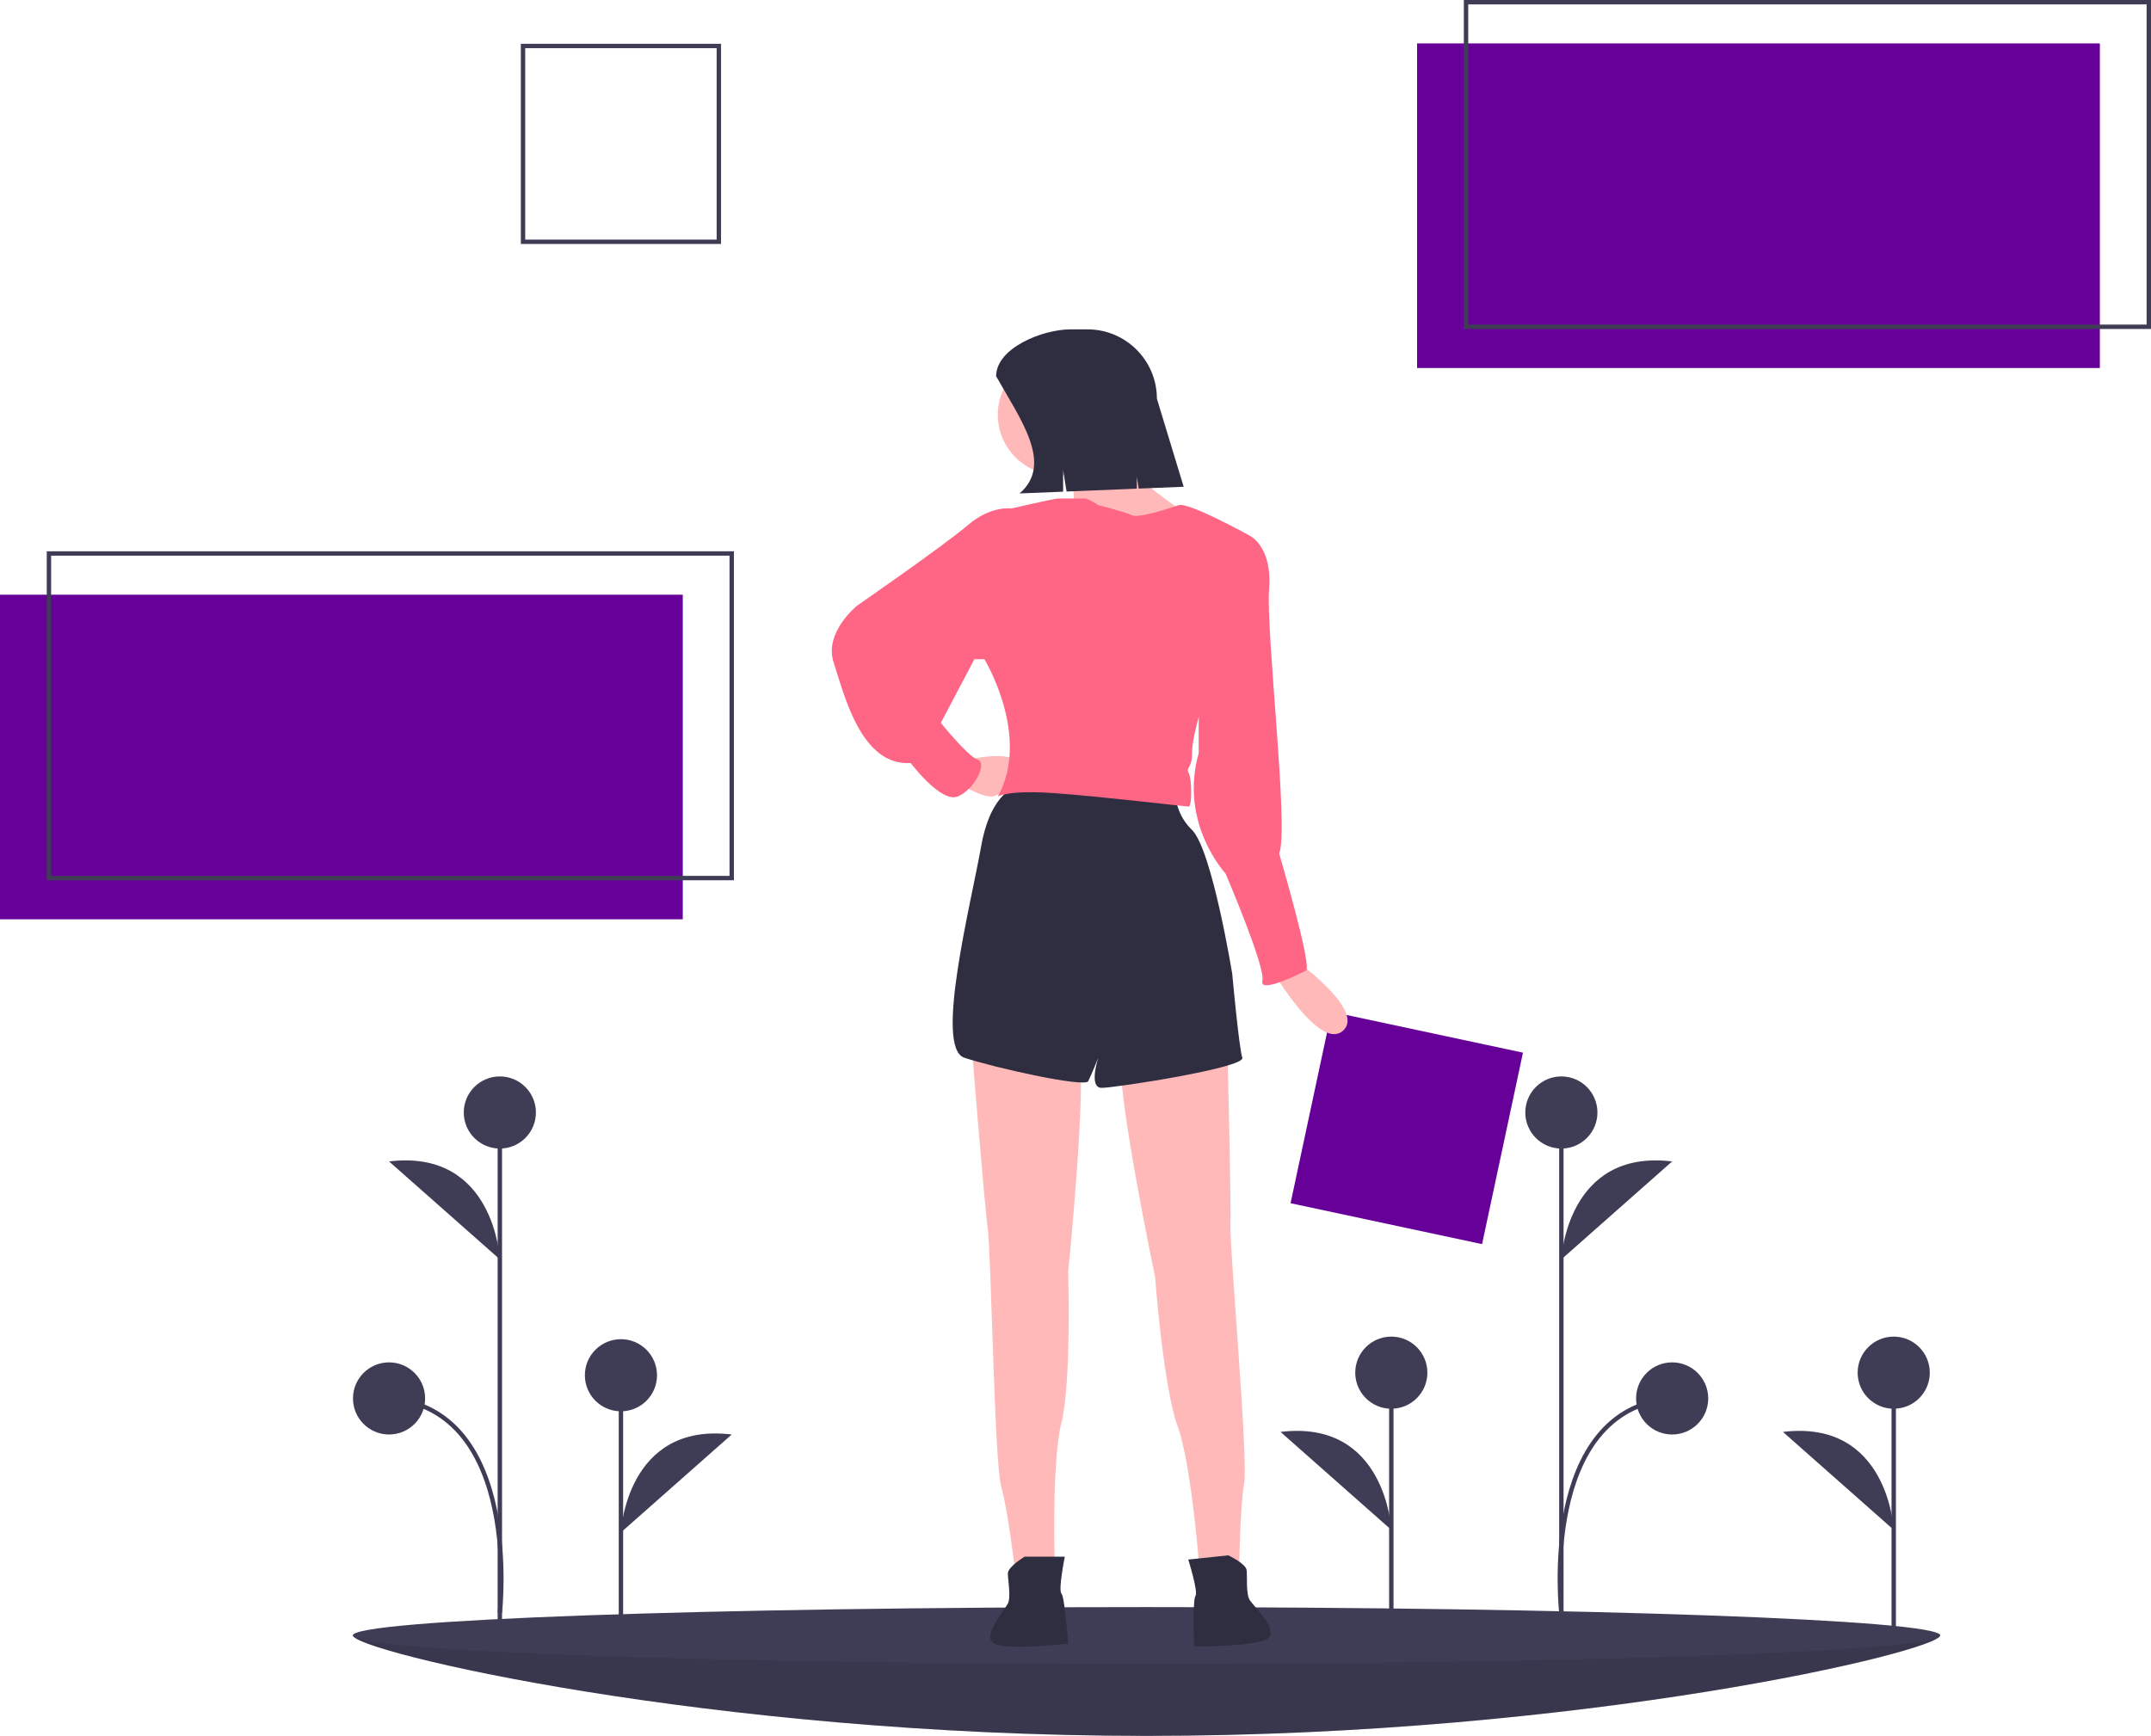
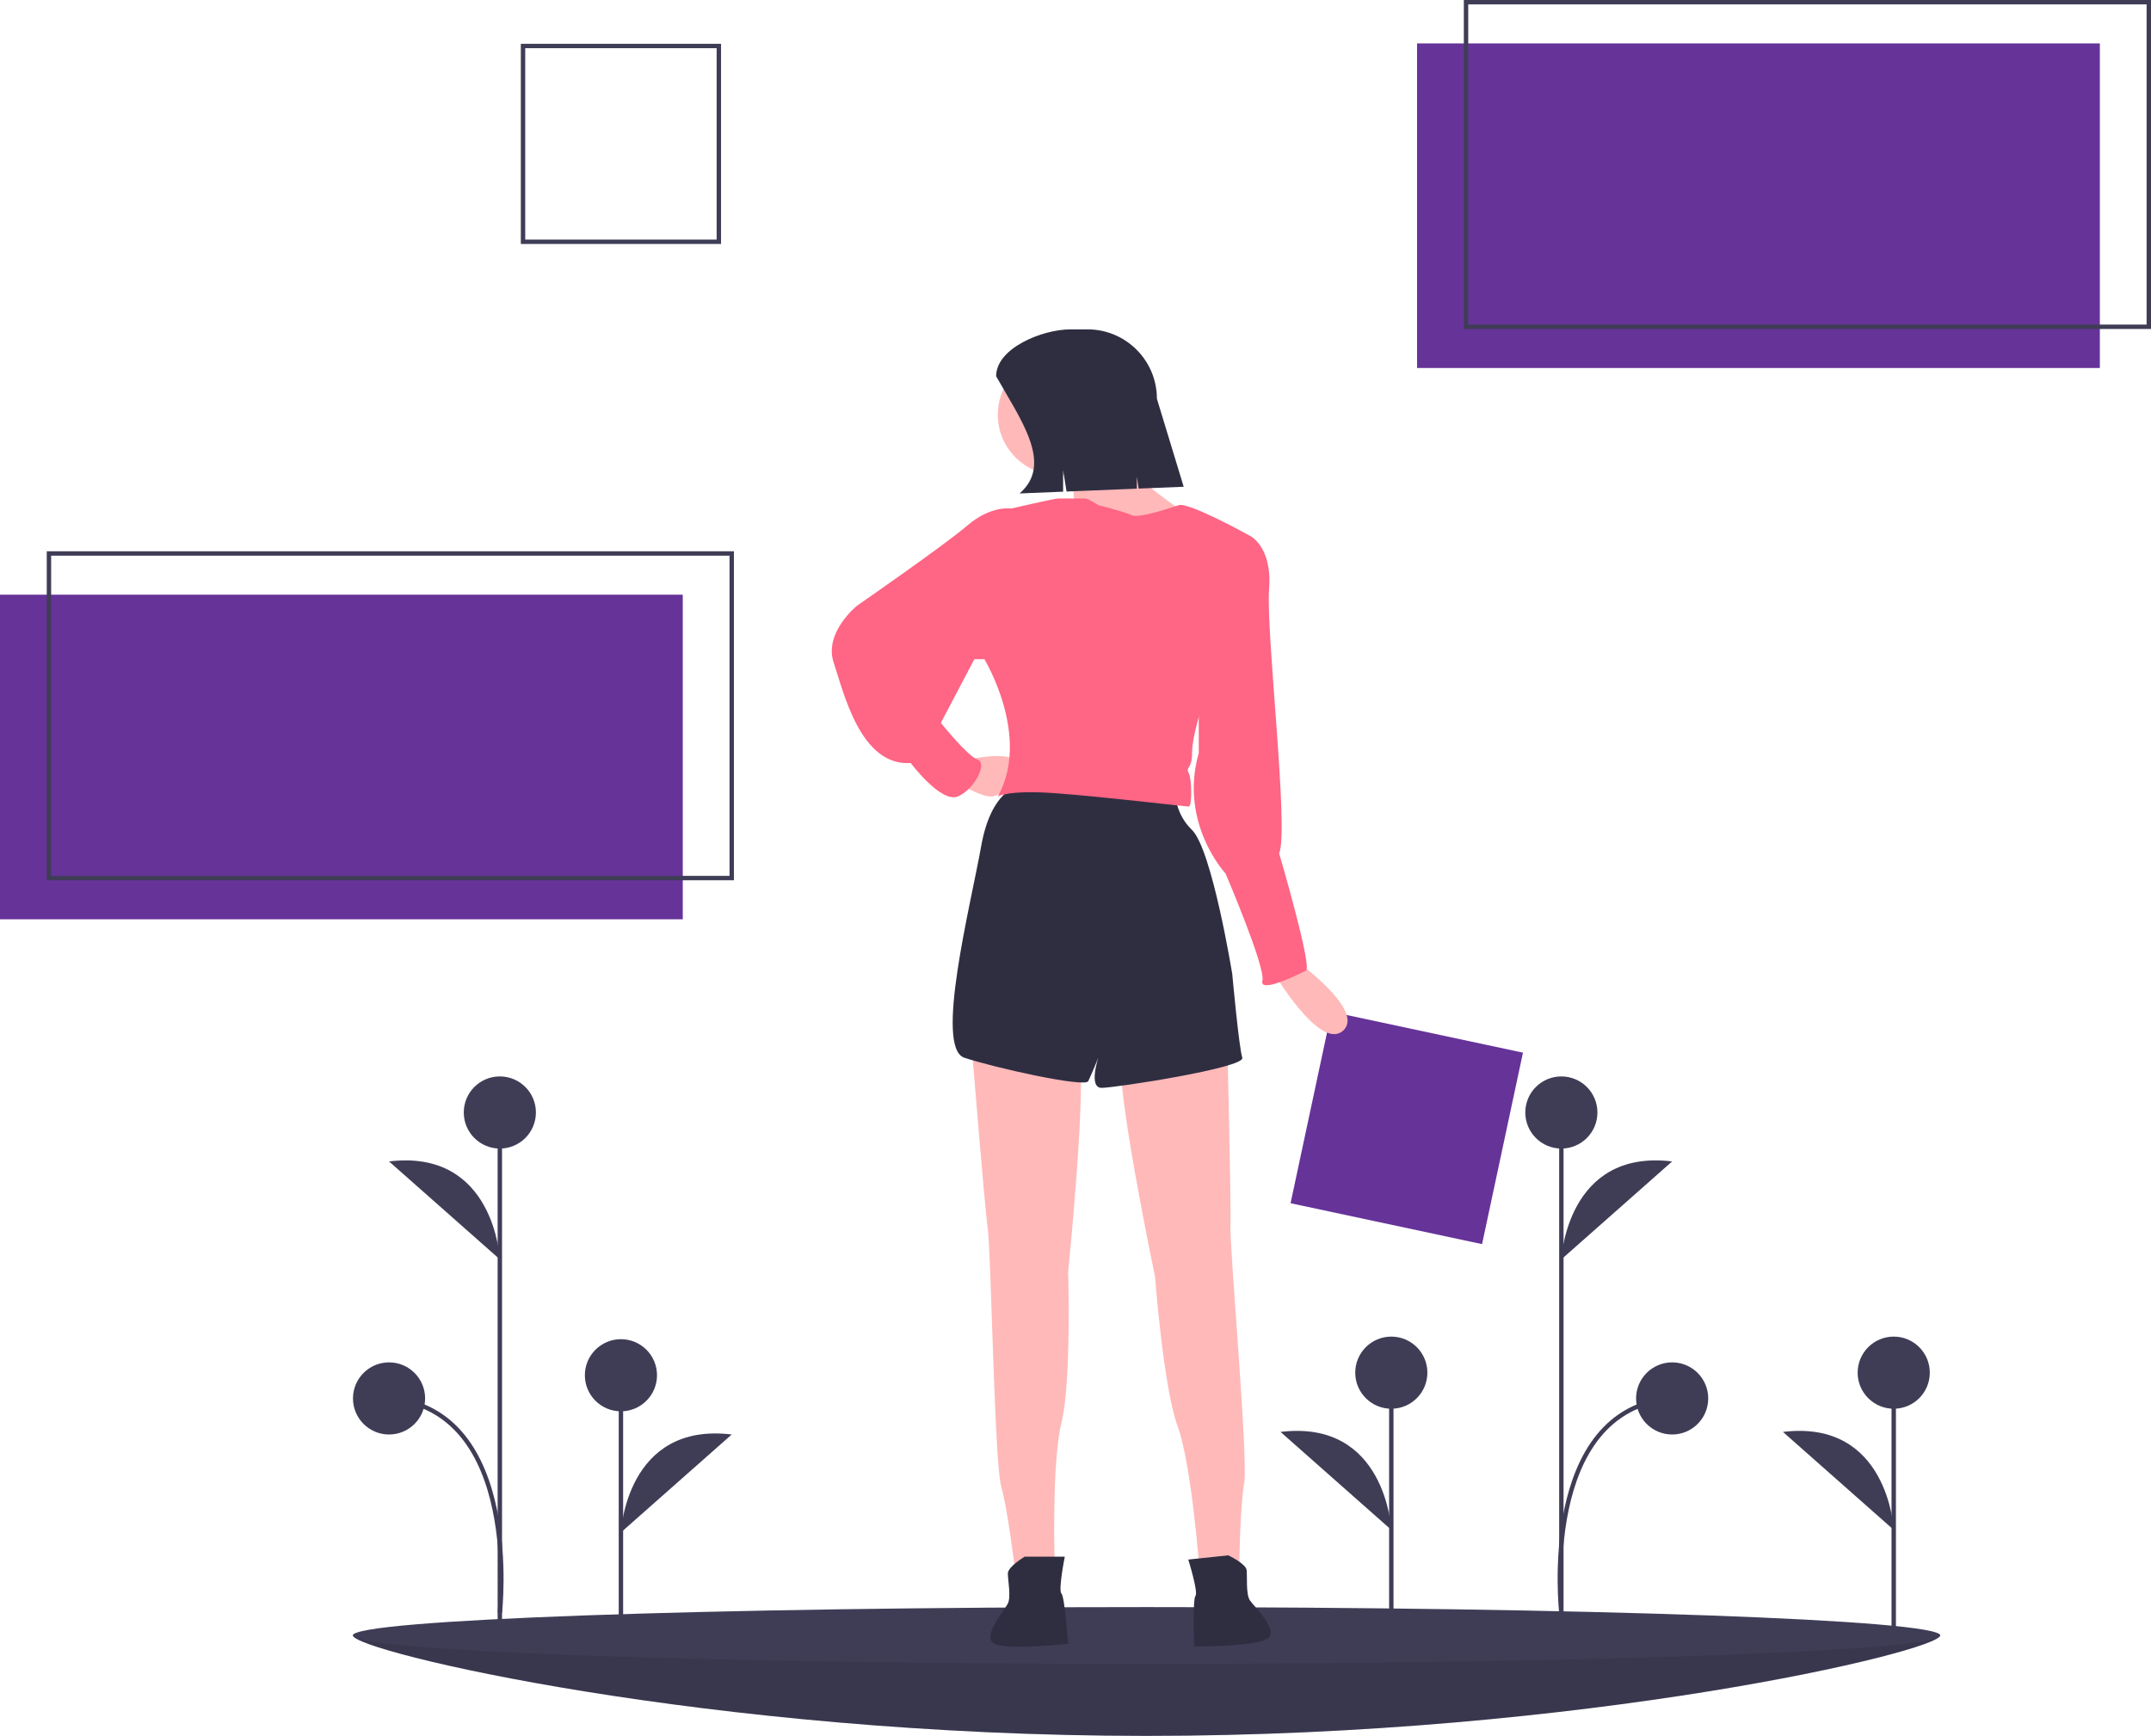
- <svg xmlns="http://www.w3.org/2000/svg" id="fdfa9ae0-980d-4a82-b48b-ed21726c951a" data-name="Layer 1" width="979" height="790.201" viewBox="0 0 979 790.201">
+ <svg xmlns="http://www.w3.org/2000/svg" data-name="Layer 1" width="979" height="790.201" viewBox="0 0 979 790.201">
  <g id="b19d480b-2e5c-428a-93f0-37b20c7a448d" data-name="ground">
    <path d="M994.014,798.867c0,7.124-161.706,45.734-361.18,45.734S271.655,805.991,271.655,798.867s161.706,4.691,361.18,4.691S994.014,791.743,994.014,798.867Z" transform="translate(-111 -54.39928)" fill="#3f3d56" />
    <path d="M994.014,798.867c0,7.124-161.706,45.734-361.18,45.734S271.655,805.991,271.655,798.867s161.706,4.691,361.18,4.691S994.014,791.743,994.014,798.867Z" transform="translate(-111 -54.39928)" opacity="0.1" />
    <ellipse cx="521.835" cy="744.468" rx="361.18" ry="12.899" fill="#3f3d56" />
  </g>
  <g id="ab3f2562-bca9-4d43-aec7-516c7578bb8d" data-name="flowers">
    <line x1="710.633" y1="738.604" x2="710.633" y2="506.417" fill="#3f3d56" stroke="#3f3d56" stroke-miterlimit="10" stroke-width="2" />
    <line x1="282.612" y1="742.122" x2="282.612" y2="626.029" fill="#3f3d56" stroke="#3f3d56" stroke-miterlimit="10" stroke-width="2" />
    <circle cx="282.612" cy="626.029" r="16.417" fill="#3f3d56" />
    <path d="M393.612,751.979s2.345-50.443,50.424-44.58" transform="translate(-111 -54.39928)" fill="#3f3d56" />
    <line x1="633.237" y1="740.95" x2="633.237" y2="624.856" fill="#3f3d56" stroke="#3f3d56" stroke-miterlimit="10" stroke-width="2" />
    <circle cx="633.237" cy="624.856" r="16.417" fill="#3f3d56" />
    <path d="M744.237,750.806s-2.345-50.443-50.424-44.58" transform="translate(-111 -54.39928)" fill="#3f3d56" />
    <line x1="861.906" y1="740.95" x2="861.906" y2="624.856" fill="#3f3d56" stroke="#3f3d56" stroke-miterlimit="10" stroke-width="2" />
    <circle cx="861.906" cy="624.856" r="16.417" fill="#3f3d56" />
    <path d="M972.906,750.806s-2.345-50.443-50.424-44.58" transform="translate(-111 -54.39928)" fill="#3f3d56" />
    <line x1="227.496" y1="738.604" x2="227.496" y2="506.417" fill="#3f3d56" stroke="#3f3d56" stroke-miterlimit="10" stroke-width="2" />
    <circle cx="227.496" cy="506.417" r="16.417" fill="#3f3d56" />
    <circle cx="177.072" cy="636.583" r="16.417" fill="#3f3d56" />
    <path d="M338.496,627.677s-2.345-50.443-50.424-44.58" transform="translate(-111 -54.39928)" fill="#3f3d56" />
    <path d="M338.496,788.491s10.554-92.818-50.424-97.509" transform="translate(-111 -54.39928)" fill="none" stroke="#3f3d56" stroke-miterlimit="10" stroke-width="2" />
    <circle cx="710.633" cy="506.417" r="16.417" fill="#3f3d56" />
    <path d="M821.633,627.677s2.345-50.443,50.424-44.58" transform="translate(-111 -54.39928)" fill="#3f3d56" />
    <path d="M821.633,788.491s-10.554-92.818,50.424-97.509" transform="translate(-111 -54.39928)" fill="none" stroke="#3f3d56" stroke-miterlimit="10" stroke-width="2" />
    <circle cx="761.058" cy="636.583" r="16.417" fill="#3f3d56" />
  </g>
  <g id="f0719385-ea67-4de2-93df-2f93190c33e6" data-name="woman">
-     <rect x="706.712" y="523.291" width="89.122" height="89.122" transform="translate(24.19656 -198.809) rotate(12.05764)" fill="#660099" />
-     <path id="ae36c3dd-7325-441a-986f-f572badd95bc" data-name="right hand" d="M700.811,491.679s32.013,22.866,21.342,32.013S690.14,496.252,690.14,496.252Z" transform="translate(-111 -54.39928)" fill="#ffb9b9" />
-     <path id="a62fff18-8892-42d4-80fd-3866da1ea571" data-name="left leg" d="M552.943,526.74s6.098,76.221,7.622,86.891,3.049,106.709,6.098,117.38,6.098,36.586,6.098,36.586H591.053s-1.524-47.257,3.049-65.55,3.049-68.598,3.049-68.598,9.146-89.94,4.573-102.136S552.943,526.74,552.943,526.74Z" transform="translate(-111 -54.39928)" fill="#ffb9b9" />
-     <path id="a7318984-040f-4fc3-86a6-953621afd18f" data-name="left shoe" d="M577.333,763.024s-7.622,4.573-7.622,7.622,1.524,10.671,0,13.72-12.195,15.244-6.098,18.293,33.537,0,33.537,0-1.524-21.342-3.049-22.866,1.524-16.769,1.524-16.769Z" transform="translate(-111 -54.39928)" fill="#2f2e41" />
-     <path id="a18c6c71-d9e5-4769-9c45-332356aaad40" data-name="right leg" d="M669.475,524.872s1.937,76.44,1.541,87.211,8.169,106.439,6.257,117.371-2.224,37.024-2.224,37.024l-18.192,1.92s-3.444-47.156-9.912-64.868-10.232-67.9-10.232-67.9-18.537-88.483-15.269-101.091S669.475,524.872,669.475,524.872Z" transform="translate(-111 -54.39928)" fill="#ffb9b9" />
-     <path id="b445673f-d55c-440d-9265-e0f6f4384e92" data-name="right shoe" d="M670.021,762.411s8.06,3.748,8.38,6.78-.396,10.772,1.44,13.644,13.728,13.88,7.984,17.552-33.352,3.52-33.352,3.52-.724-21.384.632-23.06-3.276-16.516-3.276-16.516Z" transform="translate(-111 -54.39928)" fill="#2f2e41" />
-     <path id="b24d9d75-0c14-4761-bcd9-0141722f6ab9" data-name="pants" d="M574.285,412.409s-12.195,1.524-16.769,27.439-21.342,91.465-7.622,96.038,54.879,13.72,56.403,10.671,4.573-10.671,4.573-10.671-4.573,13.72,1.524,13.72,65.55-9.146,64.025-13.72-4.573-38.11-4.573-38.11-9.146-56.403-18.293-65.55a24.999,24.999,0,0,1-7.622-19.817Z" transform="translate(-111 -54.39928)" fill="#2f2e41" />
-     <path id="a623e943-b2fb-4cf0-84ac-14e2741ec9b3" data-name="left hand" d="M551.418,400.214s19.817-4.573,22.866,1.524-7.622,15.244-12.195,15.244-12.195-4.573-12.195-4.573Z" transform="translate(-111 -54.39928)" fill="#ffb9b9" />
+     <rect x="706.712" y="523.291" width="89.122" height="89.122" transform="translate(24.19656 -198.809) rotate(12.05764)" fill="#663399" />
+     <path id="ae36c3dd-7325-441a-986f-f572badd95bc-2328" data-name="right hand" d="M700.811,491.679s32.013,22.866,21.342,32.013S690.14,496.252,690.14,496.252Z" transform="translate(-111 -54.39928)" fill="#ffb9b9" />
+     <path id="a62fff18-8892-42d4-80fd-3866da1ea571-2329" data-name="left leg" d="M552.943,526.74s6.098,76.221,7.622,86.891,3.049,106.709,6.098,117.38,6.098,36.586,6.098,36.586H591.053s-1.524-47.257,3.049-65.55,3.049-68.598,3.049-68.598,9.146-89.94,4.573-102.136S552.943,526.74,552.943,526.74Z" transform="translate(-111 -54.39928)" fill="#ffb9b9" />
+     <path id="a7318984-040f-4fc3-86a6-953621afd18f-2330" data-name="left shoe" d="M577.333,763.024s-7.622,4.573-7.622,7.622,1.524,10.671,0,13.72-12.195,15.244-6.098,18.293,33.537,0,33.537,0-1.524-21.342-3.049-22.866,1.524-16.769,1.524-16.769Z" transform="translate(-111 -54.39928)" fill="#2f2e41" />
+     <path id="a18c6c71-d9e5-4769-9c45-332356aaad40-2331" data-name="right leg" d="M669.475,524.872s1.937,76.44,1.541,87.211,8.169,106.439,6.257,117.371-2.224,37.024-2.224,37.024l-18.192,1.92s-3.444-47.156-9.912-64.868-10.232-67.9-10.232-67.9-18.537-88.483-15.269-101.091S669.475,524.872,669.475,524.872Z" transform="translate(-111 -54.39928)" fill="#ffb9b9" />
+     <path id="b445673f-d55c-440d-9265-e0f6f4384e92-2332" data-name="right shoe" d="M670.021,762.411s8.06,3.748,8.38,6.78-.396,10.772,1.44,13.644,13.728,13.88,7.984,17.552-33.352,3.52-33.352,3.52-.724-21.384.632-23.06-3.276-16.516-3.276-16.516Z" transform="translate(-111 -54.39928)" fill="#2f2e41" />
+     <path id="b24d9d75-0c14-4761-bcd9-0141722f6ab9-2333" data-name="pants" d="M574.285,412.409s-12.195,1.524-16.769,27.439-21.342,91.465-7.622,96.038,54.879,13.72,56.403,10.671,4.573-10.671,4.573-10.671-4.573,13.72,1.524,13.72,65.55-9.146,64.025-13.72-4.573-38.11-4.573-38.11-9.146-56.403-18.293-65.55a24.999,24.999,0,0,1-7.622-19.817Z" transform="translate(-111 -54.39928)" fill="#2f2e41" />
+     <path id="a623e943-b2fb-4cf0-84ac-14e2741ec9b3-2334" data-name="left hand" d="M551.418,400.214s19.817-4.573,22.866,1.524-7.622,15.244-12.195,15.244-12.195-4.573-12.195-4.573Z" transform="translate(-111 -54.39928)" fill="#ffb9b9" />
    <circle id="aec06241-7975-4084-a0e1-2aae67cf4372" data-name="head" cx="481.577" cy="188.801" r="27.439" fill="#ffb9b9" />
-     <path id="e1a5dc11-bb8d-4cf9-9d5f-cc3caf7654e4" data-name="neck" d="M597.151,263.017s4.573,21.342,1.524,21.342,22.866,13.72,22.866,13.72l19.817-3.049,6.098-9.146s-32.013-21.342-32.013-33.537S597.151,263.017,597.151,263.017Z" transform="translate(-111 -54.39928)" fill="#ffb9b9" />
-     <path id="abced657-03a0-4589-99b7-99fe0bd67324" data-name="upper body" d="M610.87,284.359s-4.573-3.049-6.098-3.049H592.577c-1.524,0-21.342,4.573-21.342,4.573L559.04,354.482s21.342,35.061,6.098,62.501c0,0,4.573-3.049,25.915-1.524s59.452,6.098,60.976,6.098,1.524-12.195,0-15.244,1.524-1.524,1.524-9.146,4.573-21.342,4.573-21.342l21.342-77.745s-27.439-15.244-32.013-13.72-18.293,6.098-21.342,4.573S610.87,284.359,610.87,284.359Z" transform="translate(-111 -54.39928)" fill="#ff6584" />
-     <path id="ac5355b5-fe6d-4cac-8416-568b37b82055" data-name="left arm" d="M575.809,287.408l-4.573-1.524s-9.146-1.524-19.817,7.622-50.306,36.586-50.306,36.586-15.244,12.195-10.671,25.915,12.195,47.257,35.061,45.732c0,0,13.72,18.293,21.342,15.244s13.72-15.244,9.146-16.769-16.769-16.769-16.769-16.769l15.244-28.964h4.573l16.769-9.146Z" transform="translate(-111 -54.39928)" fill="#ff6584" />
-     <path id="bbfb65e5-af11-42b0-84c8-419de26da4a4" data-name="right arm" d="M667.274,296.554l12.195,1.524s10.671,4.573,9.146,24.391,9.146,109.758,4.573,120.428c0,0,15.244,51.83,12.195,53.354s-21.342,10.671-19.817,4.573S668.798,452.044,668.798,452.044s-21.342-22.866-12.195-54.879v-25.915Z" transform="translate(-111 -54.39928)" fill="#ff6584" />
-     <path id="b4f25da6-b4a0-4bb2-b4da-2cd048bf1670" data-name="hair" d="M575.047,279.023l19.817-.809v-9.862l1.568,9.798,31.969-1.305v-5.444l.865,5.409,20.476-.836-12.195-40.073A31.575,31.575,0,0,0,605.973,204.327H598.237c-12.808,0-33.861,8.534-33.861,21.342C575.31,245.145,590.629,265.627,575.047,279.023Z" transform="translate(-111 -54.39928)" fill="#2f2e41" />
+     <path id="e1a5dc11-bb8d-4cf9-9d5f-cc3caf7654e4-2335" data-name="neck" d="M597.151,263.017s4.573,21.342,1.524,21.342,22.866,13.72,22.866,13.72l19.817-3.049,6.098-9.146s-32.013-21.342-32.013-33.537S597.151,263.017,597.151,263.017Z" transform="translate(-111 -54.39928)" fill="#ffb9b9" />
+     <path id="abced657-03a0-4589-99b7-99fe0bd67324-2336" data-name="upper body" d="M610.87,284.359s-4.573-3.049-6.098-3.049H592.577c-1.524,0-21.342,4.573-21.342,4.573L559.04,354.482s21.342,35.061,6.098,62.501c0,0,4.573-3.049,25.915-1.524s59.452,6.098,60.976,6.098,1.524-12.195,0-15.244,1.524-1.524,1.524-9.146,4.573-21.342,4.573-21.342l21.342-77.745s-27.439-15.244-32.013-13.72-18.293,6.098-21.342,4.573S610.87,284.359,610.87,284.359Z" transform="translate(-111 -54.39928)" fill="#ff6584" />
+     <path id="ac5355b5-fe6d-4cac-8416-568b37b82055-2337" data-name="left arm" d="M575.809,287.408l-4.573-1.524s-9.146-1.524-19.817,7.622-50.306,36.586-50.306,36.586-15.244,12.195-10.671,25.915,12.195,47.257,35.061,45.732c0,0,13.72,18.293,21.342,15.244s13.72-15.244,9.146-16.769-16.769-16.769-16.769-16.769l15.244-28.964h4.573l16.769-9.146Z" transform="translate(-111 -54.39928)" fill="#ff6584" />
+     <path id="bbfb65e5-af11-42b0-84c8-419de26da4a4-2338" data-name="right arm" d="M667.274,296.554l12.195,1.524s10.671,4.573,9.146,24.391,9.146,109.758,4.573,120.428c0,0,15.244,51.83,12.195,53.354s-21.342,10.671-19.817,4.573S668.798,452.044,668.798,452.044s-21.342-22.866-12.195-54.879v-25.915Z" transform="translate(-111 -54.39928)" fill="#ff6584" />
+     <path id="b4f25da6-b4a0-4bb2-b4da-2cd048bf1670-2339" data-name="hair" d="M575.047,279.023l19.817-.809v-9.862l1.568,9.798,31.969-1.305v-5.444l.865,5.409,20.476-.836-12.195-40.073A31.575,31.575,0,0,0,605.973,204.327H598.237c-12.808,0-33.861,8.534-33.861,21.342C575.31,245.145,590.629,265.627,575.047,279.023Z" transform="translate(-111 -54.39928)" fill="#2f2e41" />
  </g>
  <g id="a0d75b13-789a-427c-b6ce-87e1117c1e36" data-name="objects">
    <rect id="f48beb42-1425-4c1f-8a80-c4b29bfc69ca" data-name="outline" x="238.05" y="20.935" width="89.122" height="89.122" fill="none" stroke="#3f3d56" stroke-miterlimit="10" stroke-width="2" />
    <g id="e5668835-c1a2-4738-803a-e82934b413de" data-name="second object">
-       <rect id="ab26e1cd-ed2d-4718-9a90-5508d704a3b1" data-name="fill" x="644.964" y="19.763" width="310.755" height="147.755" fill="#660099" />
+       <rect id="ab26e1cd-ed2d-4718-9a90-5508d704a3b1" data-name="fill" x="644.964" y="19.763" width="310.755" height="147.755" fill="#663399" />
      <rect id="ea8f1f59-00f0-4c1b-ada9-716e448c4de5" data-name="outline" x="667.245" y="1" width="310.755" height="147.755" fill="none" stroke="#3f3d56" stroke-miterlimit="10" stroke-width="2" />
    </g>
    <g id="ba29742d-42d4-459b-9ccd-d399049cb642" data-name="first object">
-       <rect id="bd7d2a9f-47f9-417c-9ce5-d36b6a614406" data-name="fill" y="270.712" width="310.755" height="147.755" fill="#660099" />
+       <rect id="bd7d2a9f-47f9-417c-9ce5-d36b6a614406" data-name="fill" y="270.712" width="310.755" height="147.755" fill="#663399" />
      <rect id="b1bb1ad4-cb36-48f5-bc5b-cbf5d51e5b88" data-name="outline" x="22.281" y="251.95" width="310.755" height="147.755" fill="none" stroke="#3f3d56" stroke-miterlimit="10" stroke-width="2" />
    </g>
  </g>
</svg>
